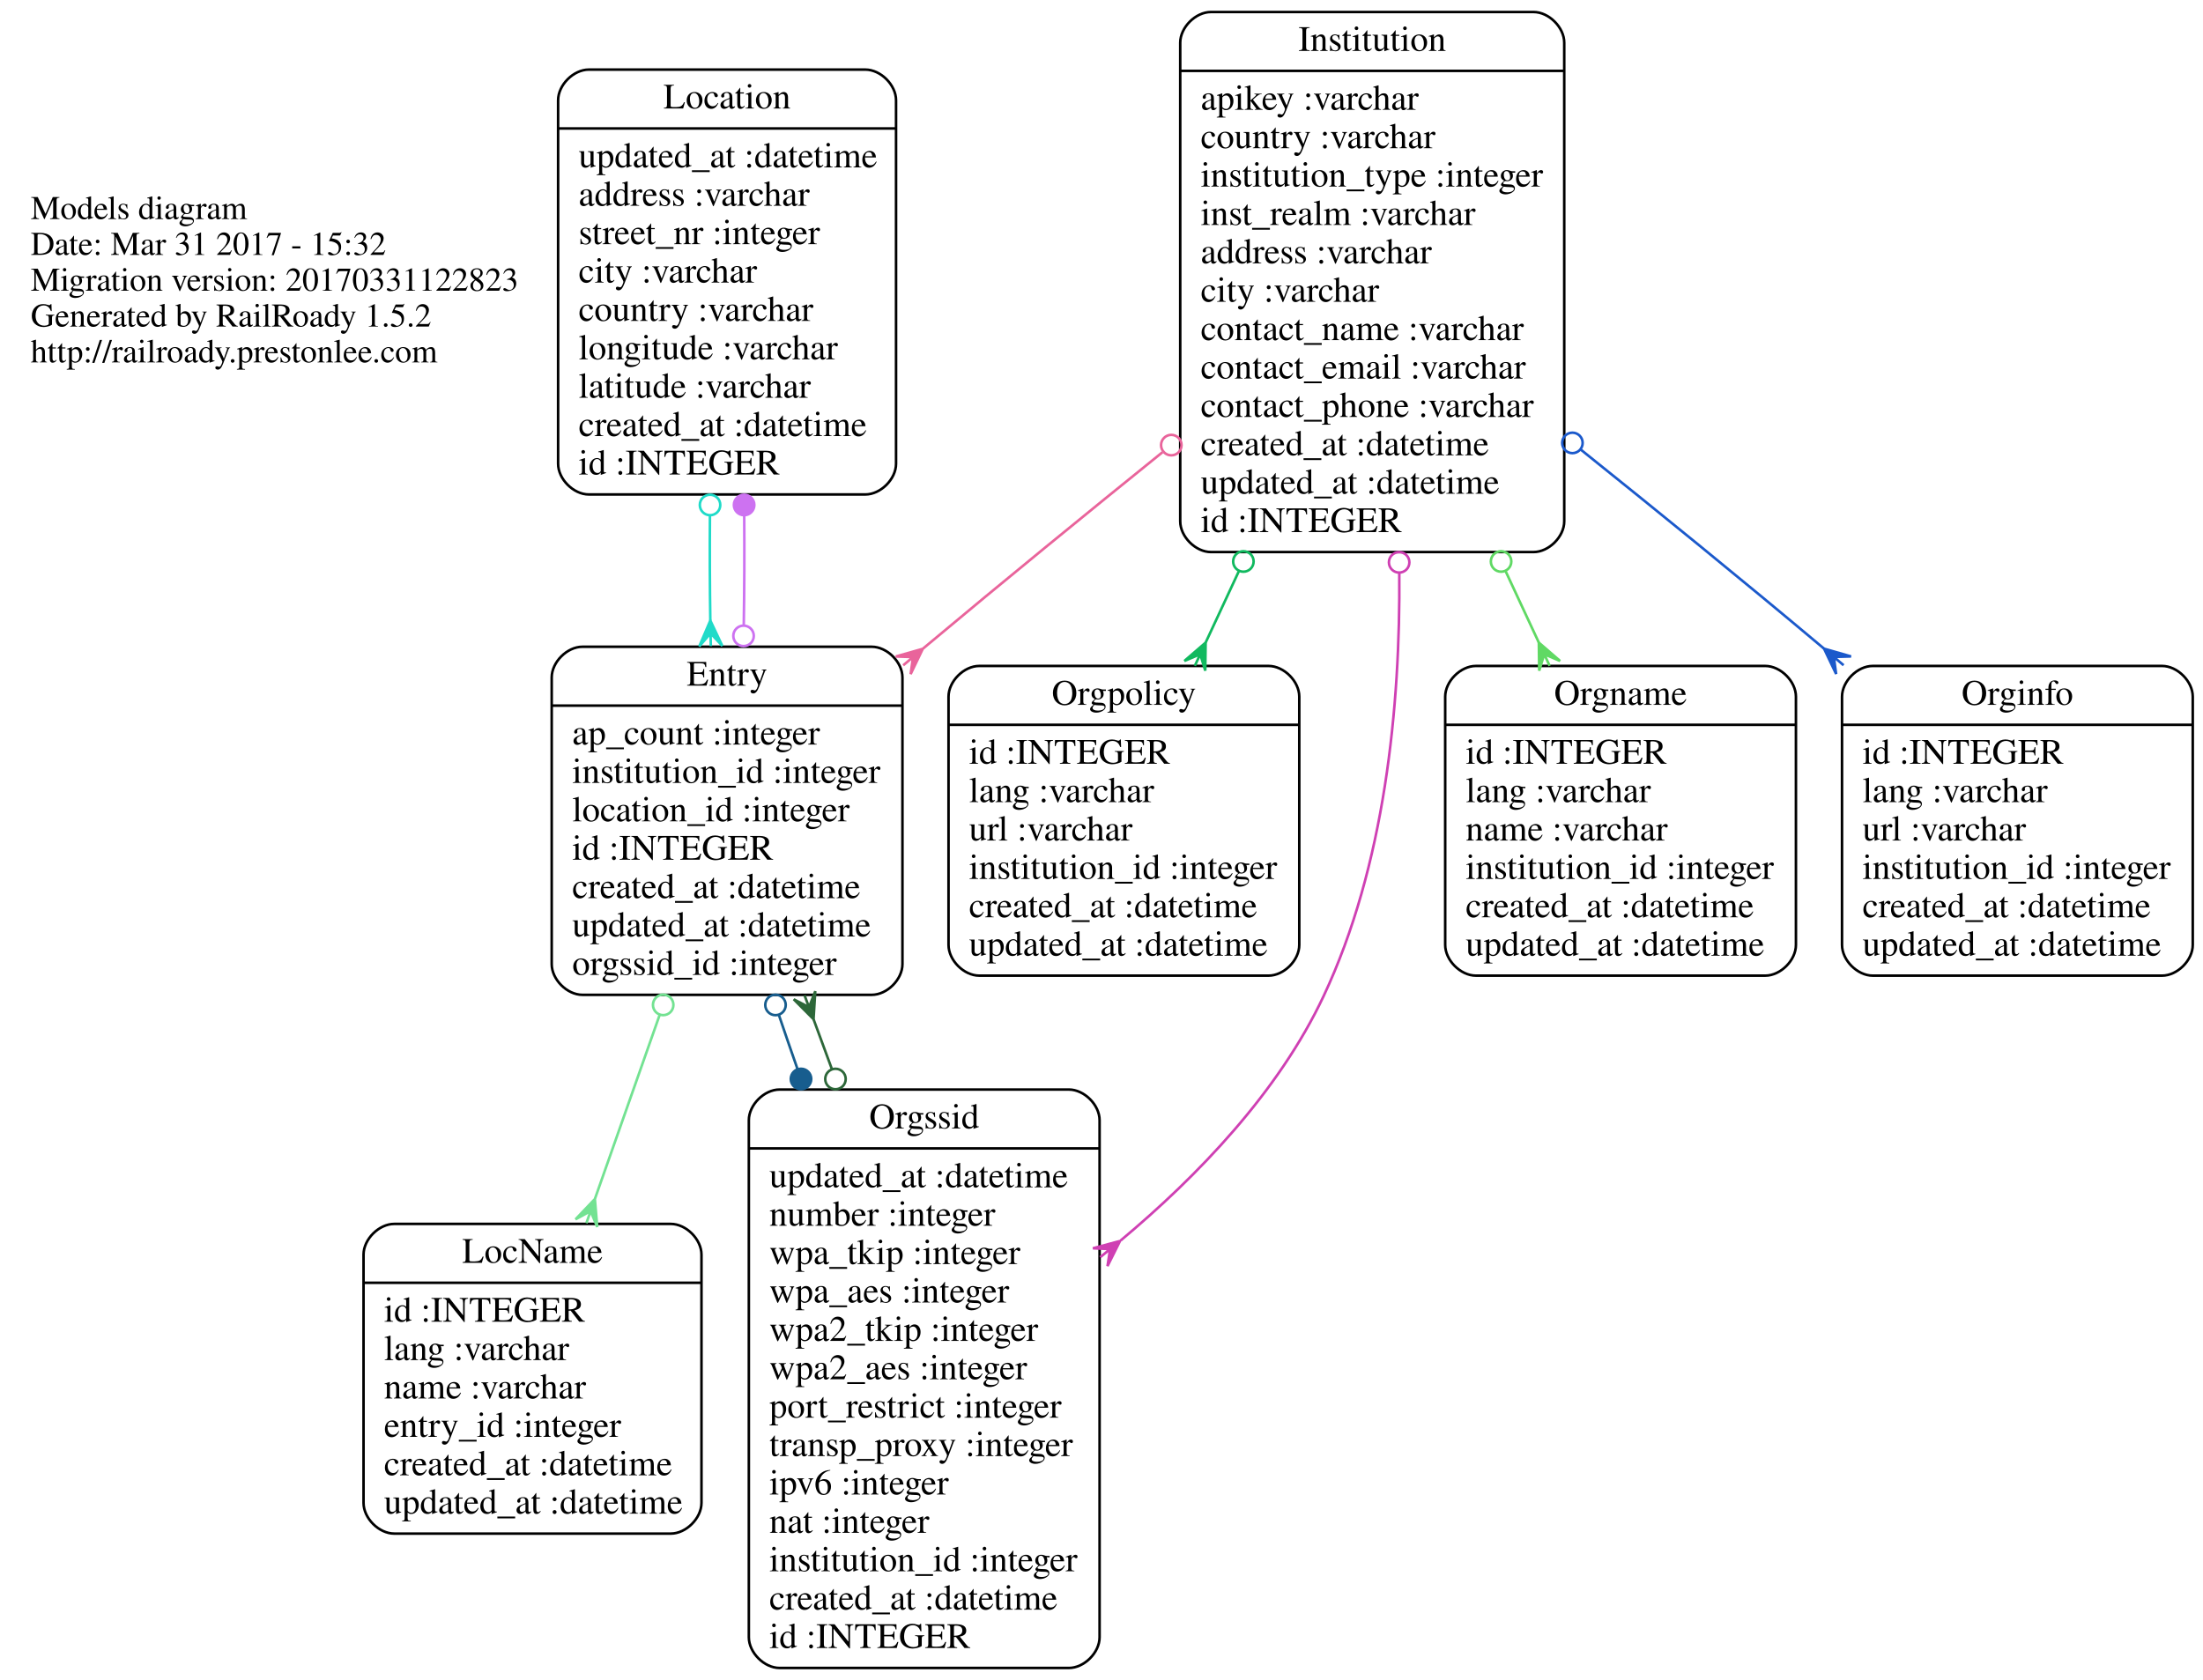
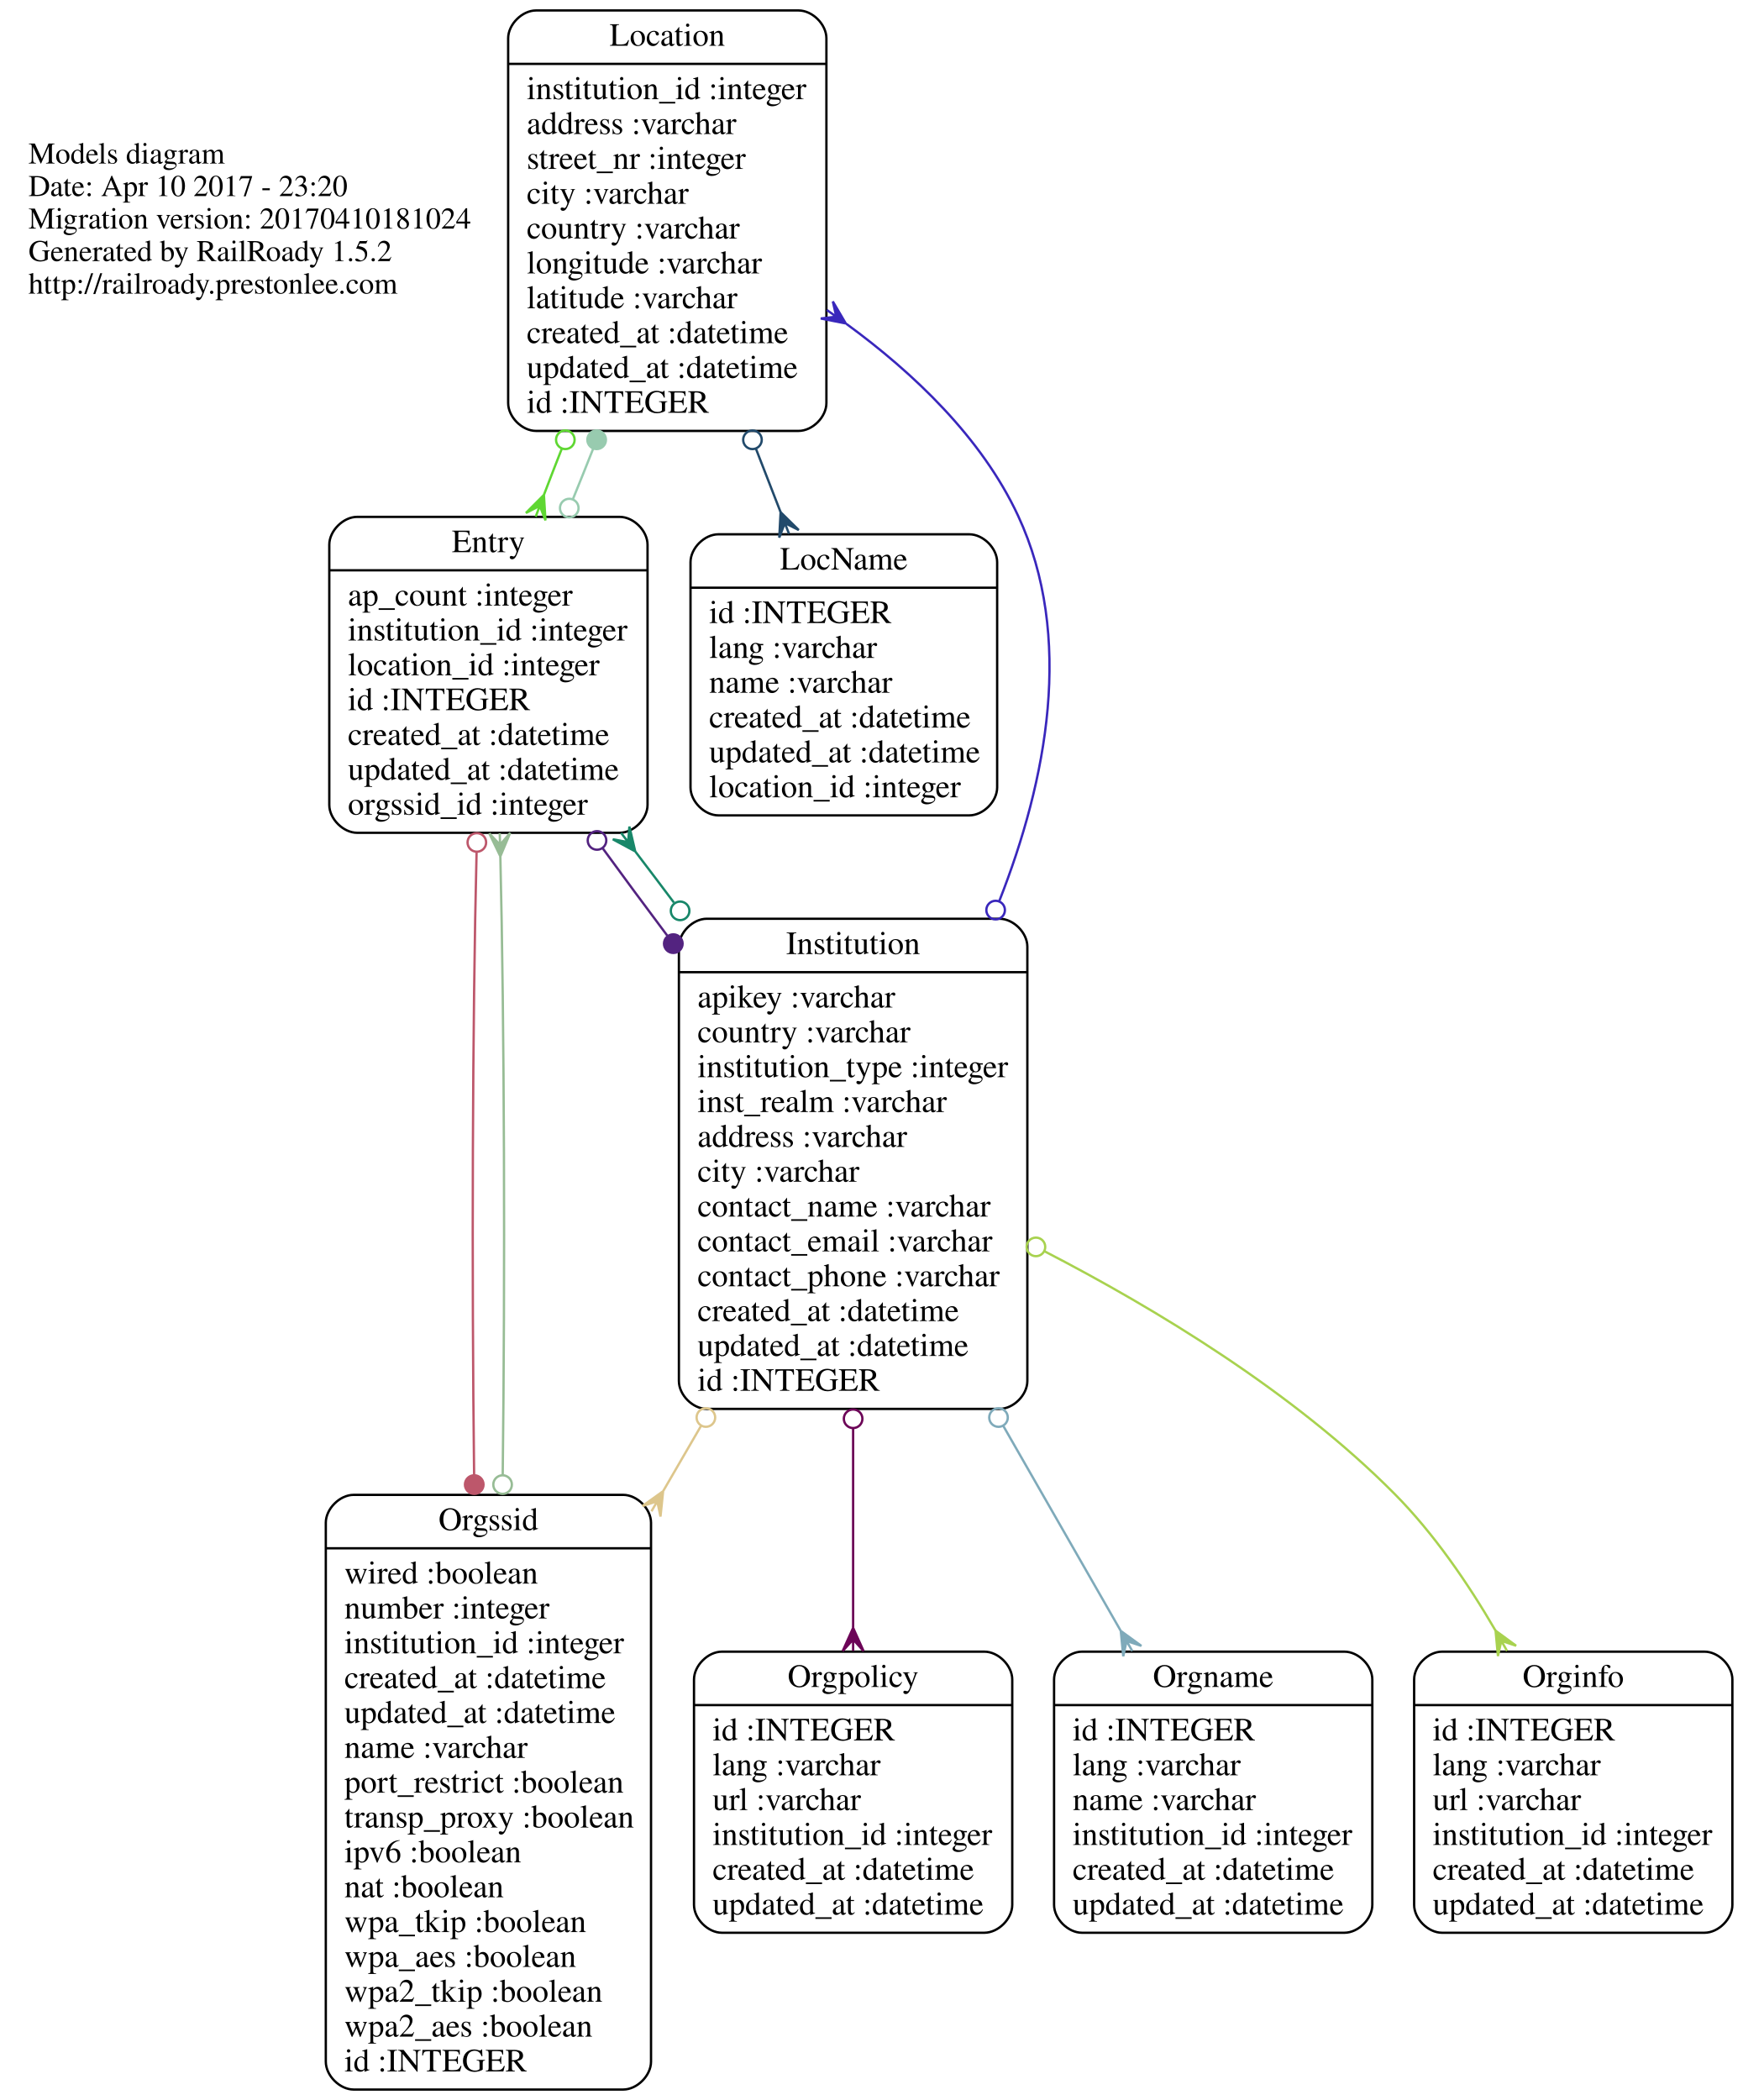
- <svg xmlns="http://www.w3.org/2000/svg" width="860pt" height="656pt" viewBox="0.00 0.00 860.50 656.00">
-   <g id="graph0" class="graph" transform="scale(1 1) rotate(0) translate(4 652)">
-     <polygon fill="none" stroke="none" points="-4,4 -4,-652 856.5,-652 856.5,4 -4,4" />
+ <svg xmlns="http://www.w3.org/2000/svg" width="750pt" height="904pt" viewBox="0.00 0.00 749.50 904.00">
+   <g id="graph0" class="graph" transform="scale(1 1) rotate(0) translate(4 900)">
+     <polygon fill="transparent" stroke="transparent" points="-4,4 -4,-900 745.5,-900 745.5,4 -4,4" />
    <g id="node1" class="node">
-       <text text-anchor="start" x="8" y="-566.6" font-family="Times,serif" font-size="13.00">Models diagram</text>
-       <text text-anchor="start" x="8" y="-552.6" font-family="Times,serif" font-size="13.00">Date: Mar 31 2017 - 15:32</text>
-       <text text-anchor="start" x="8" y="-538.6" font-family="Times,serif" font-size="13.00">Migration version: 20170331122823</text>
-       <text text-anchor="start" x="8" y="-524.6" font-family="Times,serif" font-size="13.00">Generated by RailRoady 1.5.2</text>
-       <text text-anchor="start" x="8" y="-510.6" font-family="Times,serif" font-size="13.00">http://railroady.prestonlee.com</text>
+       <text text-anchor="start" x="8" y="-829.6" font-family="Times,serif" font-size="13.00" fill="#000000">Models diagram</text>
+       <text text-anchor="start" x="8" y="-815.6" font-family="Times,serif" font-size="13.00" fill="#000000">Date: Apr 10 2017 - 23:20</text>
+       <text text-anchor="start" x="8" y="-801.6" font-family="Times,serif" font-size="13.00" fill="#000000">Migration version: 20170410181024</text>
+       <text text-anchor="start" x="8" y="-787.6" font-family="Times,serif" font-size="13.00" fill="#000000">Generated by RailRoady 1.5.2</text>
+       <text text-anchor="start" x="8" y="-773.6" font-family="Times,serif" font-size="13.00" fill="#000000">http://railroady.prestonlee.com</text>
    </g>
    <g id="node2" class="node">
-       <path fill="none" stroke="black" d="M226,-459C226,-459 334,-459 334,-459 340,-459 346,-465 346,-471 346,-471 346,-613 346,-613 346,-619 340,-625 334,-625 334,-625 226,-625 226,-625 220,-625 214,-619 214,-613 214,-613 214,-471 214,-471 214,-465 220,-459 226,-459" />
-       <text text-anchor="middle" x="280" y="-609.8" font-family="Times,serif" font-size="14.00">Location</text>
-       <polyline fill="none" stroke="black" points="214,-602 346,-602 " />
-       <text text-anchor="start" x="222" y="-586.8" font-family="Times,serif" font-size="14.00">updated_at :datetime</text>
-       <text text-anchor="start" x="222" y="-571.8" font-family="Times,serif" font-size="14.00">address :varchar</text>
-       <text text-anchor="start" x="222" y="-556.8" font-family="Times,serif" font-size="14.00">street_nr :integer</text>
-       <text text-anchor="start" x="222" y="-541.8" font-family="Times,serif" font-size="14.00">city :varchar</text>
-       <text text-anchor="start" x="222" y="-526.8" font-family="Times,serif" font-size="14.00">country :varchar</text>
-       <text text-anchor="start" x="222" y="-511.8" font-family="Times,serif" font-size="14.00">longitude :varchar</text>
-       <text text-anchor="start" x="222" y="-496.8" font-family="Times,serif" font-size="14.00">latitude :varchar</text>
-       <text text-anchor="start" x="222" y="-481.8" font-family="Times,serif" font-size="14.00">created_at :datetime</text>
-       <text text-anchor="start" x="222" y="-466.8" font-family="Times,serif" font-size="14.00">id :INTEGER</text>
+       <path fill="none" stroke="#000000" d="M226.5,-714.5C226.5,-714.5 339.5,-714.5 339.5,-714.5 345.5,-714.5 351.5,-720.5 351.5,-726.5 351.5,-726.5 351.5,-883.5 351.5,-883.5 351.5,-889.5 345.5,-895.5 339.5,-895.5 339.5,-895.5 226.5,-895.5 226.5,-895.5 220.5,-895.5 214.5,-889.5 214.5,-883.5 214.5,-883.5 214.5,-726.5 214.5,-726.5 214.5,-720.5 220.5,-714.5 226.5,-714.5" />
+       <text text-anchor="middle" x="283" y="-880.3" font-family="Times,serif" font-size="14.00" fill="#000000">Location</text>
+       <polyline fill="none" stroke="#000000" points="214.5,-872.5 351.5,-872.5 " />
+       <text text-anchor="start" x="222.5" y="-857.3" font-family="Times,serif" font-size="14.00" fill="#000000">institution_id :integer</text>
+       <text text-anchor="start" x="222.5" y="-842.3" font-family="Times,serif" font-size="14.00" fill="#000000">address :varchar</text>
+       <text text-anchor="start" x="222.5" y="-827.3" font-family="Times,serif" font-size="14.00" fill="#000000">street_nr :integer</text>
+       <text text-anchor="start" x="222.5" y="-812.3" font-family="Times,serif" font-size="14.00" fill="#000000">city :varchar</text>
+       <text text-anchor="start" x="222.5" y="-797.3" font-family="Times,serif" font-size="14.00" fill="#000000">country :varchar</text>
+       <text text-anchor="start" x="222.5" y="-782.3" font-family="Times,serif" font-size="14.00" fill="#000000">longitude :varchar</text>
+       <text text-anchor="start" x="222.5" y="-767.3" font-family="Times,serif" font-size="14.00" fill="#000000">latitude :varchar</text>
+       <text text-anchor="start" x="222.5" y="-752.3" font-family="Times,serif" font-size="14.00" fill="#000000">created_at :datetime</text>
+       <text text-anchor="start" x="222.5" y="-737.3" font-family="Times,serif" font-size="14.00" fill="#000000">updated_at :datetime</text>
+       <text text-anchor="start" x="222.5" y="-722.3" font-family="Times,serif" font-size="14.00" fill="#000000">id :INTEGER</text>
    </g>
    <g id="node3" class="node">
-       <path fill="none" stroke="black" d="M223.5,-263.5C223.5,-263.5 336.5,-263.5 336.5,-263.5 342.5,-263.5 348.5,-269.5 348.5,-275.5 348.5,-275.5 348.5,-387.5 348.5,-387.5 348.5,-393.5 342.5,-399.5 336.5,-399.5 336.5,-399.5 223.5,-399.5 223.5,-399.5 217.5,-399.5 211.5,-393.5 211.5,-387.5 211.5,-387.5 211.5,-275.5 211.5,-275.5 211.5,-269.5 217.5,-263.5 223.5,-263.5" />
-       <text text-anchor="middle" x="280" y="-384.3" font-family="Times,serif" font-size="14.00">Entry</text>
-       <polyline fill="none" stroke="black" points="211.5,-376.5 348.5,-376.5 " />
-       <text text-anchor="start" x="219.5" y="-361.3" font-family="Times,serif" font-size="14.00">ap_count :integer</text>
-       <text text-anchor="start" x="219.5" y="-346.3" font-family="Times,serif" font-size="14.00">institution_id :integer</text>
-       <text text-anchor="start" x="219.5" y="-331.3" font-family="Times,serif" font-size="14.00">location_id :integer</text>
-       <text text-anchor="start" x="219.5" y="-316.3" font-family="Times,serif" font-size="14.00">id :INTEGER</text>
-       <text text-anchor="start" x="219.5" y="-301.3" font-family="Times,serif" font-size="14.00">created_at :datetime</text>
-       <text text-anchor="start" x="219.5" y="-286.3" font-family="Times,serif" font-size="14.00">updated_at :datetime</text>
-       <text text-anchor="start" x="219.5" y="-271.3" font-family="Times,serif" font-size="14.00">orgssid_id :integer</text>
+       <path fill="none" stroke="#000000" d="M149.5,-541.5C149.5,-541.5 262.5,-541.5 262.5,-541.5 268.5,-541.5 274.5,-547.5 274.5,-553.5 274.5,-553.5 274.5,-665.5 274.5,-665.5 274.5,-671.5 268.5,-677.5 262.5,-677.5 262.5,-677.5 149.5,-677.5 149.5,-677.5 143.5,-677.5 137.5,-671.5 137.5,-665.5 137.5,-665.5 137.5,-553.5 137.5,-553.5 137.5,-547.5 143.5,-541.5 149.5,-541.5" />
+       <text text-anchor="middle" x="206" y="-662.3" font-family="Times,serif" font-size="14.00" fill="#000000">Entry</text>
+       <polyline fill="none" stroke="#000000" points="137.5,-654.5 274.5,-654.5 " />
+       <text text-anchor="start" x="145.5" y="-639.3" font-family="Times,serif" font-size="14.00" fill="#000000">ap_count :integer</text>
+       <text text-anchor="start" x="145.5" y="-624.3" font-family="Times,serif" font-size="14.00" fill="#000000">institution_id :integer</text>
+       <text text-anchor="start" x="145.5" y="-609.3" font-family="Times,serif" font-size="14.00" fill="#000000">location_id :integer</text>
+       <text text-anchor="start" x="145.5" y="-594.3" font-family="Times,serif" font-size="14.00" fill="#000000">id :INTEGER</text>
+       <text text-anchor="start" x="145.5" y="-579.3" font-family="Times,serif" font-size="14.00" fill="#000000">created_at :datetime</text>
+       <text text-anchor="start" x="145.5" y="-564.3" font-family="Times,serif" font-size="14.00" fill="#000000">updated_at :datetime</text>
+       <text text-anchor="start" x="145.5" y="-549.3" font-family="Times,serif" font-size="14.00" fill="#000000">orgssid_id :integer</text>
    </g>
    <g id="edge1" class="edge">
-       <path fill="none" stroke="#20dbc9" d="M273.303,-450.569C273.198,-436.975 273.249,-423.062 273.455,-409.777" />
-       <ellipse fill="none" stroke="#20dbc9" cx="273.347" cy="-454.895" rx="4" ry="4" />
-       <polygon fill="#20dbc9" stroke="#20dbc9" points="273.455,-409.754 278.142,-399.84 273.549,-404.755 273.643,-399.755 273.643,-399.755 273.643,-399.755 273.549,-404.755 269.144,-399.671 273.455,-409.754 273.455,-409.754" />
+       <path fill="none" stroke="#5fd732" d="M237.59,-706.844C234.974,-700.197 232.4,-693.553 229.918,-687.034" />
+       <ellipse fill="none" stroke="#5fd732" cx="239.111" cy="-710.685" rx="4" ry="4" />
+       <polygon fill="#5fd732" stroke="#5fd732" points="229.883,-686.942 230.561,-675.997 228.117,-682.265 226.351,-677.587 226.351,-677.587 226.351,-677.587 228.117,-682.265 222.141,-679.176 229.883,-686.942 229.883,-686.942" />
+     </g>
+     <g id="node7" class="node">
+       <path fill="none" stroke="#000000" d="M305,-549C305,-549 413,-549 413,-549 419,-549 425,-555 425,-561 425,-561 425,-658 425,-658 425,-664 419,-670 413,-670 413,-670 305,-670 305,-670 299,-670 293,-664 293,-658 293,-658 293,-561 293,-561 293,-555 299,-549 305,-549" />
+       <text text-anchor="middle" x="359" y="-654.8" font-family="Times,serif" font-size="14.00" fill="#000000">LocName</text>
+       <polyline fill="none" stroke="#000000" points="293,-647 425,-647 " />
+       <text text-anchor="start" x="301" y="-631.8" font-family="Times,serif" font-size="14.00" fill="#000000">id :INTEGER</text>
+       <text text-anchor="start" x="301" y="-616.8" font-family="Times,serif" font-size="14.00" fill="#000000">lang :varchar</text>
+       <text text-anchor="start" x="301" y="-601.8" font-family="Times,serif" font-size="14.00" fill="#000000">name :varchar</text>
+       <text text-anchor="start" x="301" y="-586.8" font-family="Times,serif" font-size="14.00" fill="#000000">created_at :datetime</text>
+       <text text-anchor="start" x="301" y="-571.8" font-family="Times,serif" font-size="14.00" fill="#000000">updated_at :datetime</text>
+       <text text-anchor="start" x="301" y="-556.8" font-family="Times,serif" font-size="14.00" fill="#000000">location_id :integer</text>
    </g>
    <g id="edge2" class="edge">
-       <path fill="none" stroke="#cd72f1" d="M286.514,-407.828C286.746,-421.697 286.807,-436.309 286.697,-450.569" />
-       <ellipse fill="none" stroke="#cd72f1" cx="286.435" cy="-403.755" rx="4" ry="4" />
-       <ellipse fill="#cd72f1" stroke="#cd72f1" cx="286.653" cy="-454.895" rx="4" ry="4" />
+       <path fill="none" stroke="#224a6b" d="M321.227,-706.666C324.778,-697.533 328.325,-688.406 331.747,-679.606" />
+       <ellipse fill="none" stroke="#224a6b" cx="319.668" cy="-710.676" rx="4" ry="4" />
+       <polygon fill="#224a6b" stroke="#224a6b" points="331.78,-679.52 339.598,-671.83 333.592,-674.859 335.403,-670.199 335.403,-670.199 335.403,-670.199 333.592,-674.859 331.209,-668.569 331.78,-679.52 331.78,-679.52" />
+     </g>
+     <g id="edge4" class="edge">
+       <path fill="none" stroke="#98cbaf" d="M242.418,-685.218C245.315,-692.317 248.227,-699.579 251.09,-706.844" />
+       <ellipse fill="none" stroke="#98cbaf" cx="240.803" cy="-681.287" rx="4" ry="4" />
+       <ellipse fill="#98cbaf" stroke="#98cbaf" cx="252.593" cy="-710.679" rx="4" ry="4" />
+     </g>
+     <g id="node4" class="node">
+       <path fill="none" stroke="#000000" d="M300,-293.5C300,-293.5 426,-293.5 426,-293.5 432,-293.5 438,-299.5 438,-305.5 438,-305.5 438,-492.5 438,-492.5 438,-498.5 432,-504.5 426,-504.5 426,-504.5 300,-504.5 300,-504.5 294,-504.5 288,-498.5 288,-492.5 288,-492.5 288,-305.5 288,-305.5 288,-299.5 294,-293.5 300,-293.5" />
+       <text text-anchor="middle" x="363" y="-489.3" font-family="Times,serif" font-size="14.00" fill="#000000">Institution</text>
+       <polyline fill="none" stroke="#000000" points="288,-481.5 438,-481.5 " />
+       <text text-anchor="start" x="296" y="-466.3" font-family="Times,serif" font-size="14.00" fill="#000000">apikey :varchar</text>
+       <text text-anchor="start" x="296" y="-451.3" font-family="Times,serif" font-size="14.00" fill="#000000">country :varchar</text>
+       <text text-anchor="start" x="296" y="-436.3" font-family="Times,serif" font-size="14.00" fill="#000000">institution_type :integer</text>
+       <text text-anchor="start" x="296" y="-421.3" font-family="Times,serif" font-size="14.00" fill="#000000">inst_realm :varchar</text>
+       <text text-anchor="start" x="296" y="-406.3" font-family="Times,serif" font-size="14.00" fill="#000000">address :varchar</text>
+       <text text-anchor="start" x="296" y="-391.3" font-family="Times,serif" font-size="14.00" fill="#000000">city :varchar</text>
+       <text text-anchor="start" x="296" y="-376.3" font-family="Times,serif" font-size="14.00" fill="#000000">contact_name :varchar</text>
+       <text text-anchor="start" x="296" y="-361.3" font-family="Times,serif" font-size="14.00" fill="#000000">contact_email :varchar</text>
+       <text text-anchor="start" x="296" y="-346.3" font-family="Times,serif" font-size="14.00" fill="#000000">contact_phone :varchar</text>
+       <text text-anchor="start" x="296" y="-331.3" font-family="Times,serif" font-size="14.00" fill="#000000">created_at :datetime</text>
+       <text text-anchor="start" x="296" y="-316.3" font-family="Times,serif" font-size="14.00" fill="#000000">updated_at :datetime</text>
+       <text text-anchor="start" x="296" y="-301.3" font-family="Times,serif" font-size="14.00" fill="#000000">id :INTEGER</text>
+     </g>
+     <g id="edge3" class="edge">
+       <path fill="none" stroke="#532380" d="M255.137,-534.919C264.035,-522.703 273.514,-509.883 283.022,-497.2" />
+       <ellipse fill="none" stroke="#532380" cx="252.747" cy="-538.211" rx="4" ry="4" />
+       <ellipse fill="#532380" stroke="#532380" cx="285.591" cy="-493.782" rx="4" ry="4" />
    </g>
    <g id="node6" class="node">
-       <path fill="none" stroke="black" d="M300.5,-0.5C300.5,-0.5 413.5,-0.5 413.5,-0.5 419.5,-0.5 425.5,-6.5 425.5,-12.5 425.5,-12.5 425.5,-214.5 425.5,-214.5 425.5,-220.5 419.5,-226.5 413.5,-226.5 413.5,-226.5 300.5,-226.5 300.5,-226.5 294.5,-226.5 288.5,-220.5 288.5,-214.5 288.5,-214.5 288.5,-12.5 288.5,-12.5 288.5,-6.5 294.5,-0.5 300.5,-0.5" />
-       <text text-anchor="middle" x="357" y="-211.3" font-family="Times,serif" font-size="14.00">Orgssid</text>
-       <polyline fill="none" stroke="black" points="288.5,-203.5 425.5,-203.5 " />
-       <text text-anchor="start" x="296.5" y="-188.3" font-family="Times,serif" font-size="14.00">updated_at :datetime</text>
-       <text text-anchor="start" x="296.5" y="-173.3" font-family="Times,serif" font-size="14.00">number :integer</text>
-       <text text-anchor="start" x="296.5" y="-158.3" font-family="Times,serif" font-size="14.00">wpa_tkip :integer</text>
-       <text text-anchor="start" x="296.5" y="-143.3" font-family="Times,serif" font-size="14.00">wpa_aes :integer</text>
-       <text text-anchor="start" x="296.5" y="-128.3" font-family="Times,serif" font-size="14.00">wpa2_tkip :integer</text>
-       <text text-anchor="start" x="296.5" y="-113.3" font-family="Times,serif" font-size="14.00">wpa2_aes :integer</text>
-       <text text-anchor="start" x="296.5" y="-98.3" font-family="Times,serif" font-size="14.00">port_restrict :integer</text>
-       <text text-anchor="start" x="296.5" y="-83.3" font-family="Times,serif" font-size="14.00">transp_proxy :integer</text>
-       <text text-anchor="start" x="296.5" y="-68.3" font-family="Times,serif" font-size="14.00">ipv6 :integer</text>
-       <text text-anchor="start" x="296.5" y="-53.3" font-family="Times,serif" font-size="14.00">nat :integer</text>
-       <text text-anchor="start" x="296.5" y="-38.3" font-family="Times,serif" font-size="14.00">institution_id :integer</text>
-       <text text-anchor="start" x="296.5" y="-23.3" font-family="Times,serif" font-size="14.00">created_at :datetime</text>
-       <text text-anchor="start" x="296.5" y="-8.3" font-family="Times,serif" font-size="14.00">id :INTEGER</text>
+       <path fill="none" stroke="#000000" d="M148,-.5C148,-.5 264,-.5 264,-.5 270,-.5 276,-6.5 276,-12.5 276,-12.5 276,-244.5 276,-244.5 276,-250.5 270,-256.5 264,-256.5 264,-256.5 148,-256.5 148,-256.5 142,-256.5 136,-250.5 136,-244.5 136,-244.5 136,-12.5 136,-12.5 136,-6.5 142,-.5 148,-.5" />
+       <text text-anchor="middle" x="206" y="-241.3" font-family="Times,serif" font-size="14.00" fill="#000000">Orgssid</text>
+       <polyline fill="none" stroke="#000000" points="136,-233.5 276,-233.5 " />
+       <text text-anchor="start" x="144" y="-218.3" font-family="Times,serif" font-size="14.00" fill="#000000">wired :boolean</text>
+       <text text-anchor="start" x="144" y="-203.3" font-family="Times,serif" font-size="14.00" fill="#000000">number :integer</text>
+       <text text-anchor="start" x="144" y="-188.3" font-family="Times,serif" font-size="14.00" fill="#000000">institution_id :integer</text>
+       <text text-anchor="start" x="144" y="-173.3" font-family="Times,serif" font-size="14.00" fill="#000000">created_at :datetime</text>
+       <text text-anchor="start" x="144" y="-158.3" font-family="Times,serif" font-size="14.00" fill="#000000">updated_at :datetime</text>
+       <text text-anchor="start" x="144" y="-143.3" font-family="Times,serif" font-size="14.00" fill="#000000">name :varchar</text>
+       <text text-anchor="start" x="144" y="-128.3" font-family="Times,serif" font-size="14.00" fill="#000000">port_restrict :boolean</text>
+       <text text-anchor="start" x="144" y="-113.3" font-family="Times,serif" font-size="14.00" fill="#000000">transp_proxy :boolean</text>
+       <text text-anchor="start" x="144" y="-98.3" font-family="Times,serif" font-size="14.00" fill="#000000">ipv6 :boolean</text>
+       <text text-anchor="start" x="144" y="-83.3" font-family="Times,serif" font-size="14.00" fill="#000000">nat :boolean</text>
+       <text text-anchor="start" x="144" y="-68.3" font-family="Times,serif" font-size="14.00" fill="#000000">wpa_tkip :boolean</text>
+       <text text-anchor="start" x="144" y="-53.3" font-family="Times,serif" font-size="14.00" fill="#000000">wpa_aes :boolean</text>
+       <text text-anchor="start" x="144" y="-38.3" font-family="Times,serif" font-size="14.00" fill="#000000">wpa2_tkip :boolean</text>
+       <text text-anchor="start" x="144" y="-23.3" font-family="Times,serif" font-size="14.00" fill="#000000">wpa2_aes :boolean</text>
+       <text text-anchor="start" x="144" y="-8.3" font-family="Times,serif" font-size="14.00" fill="#000000">id :INTEGER</text>
    </g>
-     <g id="edge4" class="edge">
-       <path fill="none" stroke="#175d8e" d="M300.24,-255.601C302.557,-248.754 304.984,-241.711 307.476,-234.596" />
-       <ellipse fill="none" stroke="#175d8e" cx="298.914" cy="-259.549" rx="4" ry="4" />
-       <ellipse fill="#175d8e" stroke="#175d8e" cx="308.874" cy="-230.627" rx="4" ry="4" />
+     <g id="edge5" class="edge">
+       <path fill="none" stroke="#bd576b" d="M200.903,-532.957C199.139,-461.05 198.787,-351.817 199.846,-264.989" />
+       <ellipse fill="none" stroke="#bd576b" cx="201.017" cy="-537.351" rx="4" ry="4" />
+       <ellipse fill="#bd576b" stroke="#bd576b" cx="199.898" cy="-260.924" rx="4" ry="4" />
    </g>
-     <g id="node7" class="node">
-       <path fill="none" stroke="black" d="M150,-53C150,-53 258,-53 258,-53 264,-53 270,-59 270,-65 270,-65 270,-162 270,-162 270,-168 264,-174 258,-174 258,-174 150,-174 150,-174 144,-174 138,-168 138,-162 138,-162 138,-65 138,-65 138,-59 144,-53 150,-53" />
-       <text text-anchor="middle" x="204" y="-158.8" font-family="Times,serif" font-size="14.00">LocName</text>
-       <polyline fill="none" stroke="black" points="138,-151 270,-151 " />
-       <text text-anchor="start" x="146" y="-135.8" font-family="Times,serif" font-size="14.00">id :INTEGER</text>
-       <text text-anchor="start" x="146" y="-120.8" font-family="Times,serif" font-size="14.00">lang :varchar</text>
-       <text text-anchor="start" x="146" y="-105.8" font-family="Times,serif" font-size="14.00">name :varchar</text>
-       <text text-anchor="start" x="146" y="-90.8" font-family="Times,serif" font-size="14.00">entry_id :integer</text>
-       <text text-anchor="start" x="146" y="-75.8" font-family="Times,serif" font-size="14.00">created_at :datetime</text>
-       <text text-anchor="start" x="146" y="-60.8" font-family="Times,serif" font-size="14.00">updated_at :datetime</text>
+     <g id="edge11" class="edge">
+       <path fill="none" stroke="#3927bc" d="M425.922,-512.135C446.379,-564.203 458.281,-625.852 434,-678 418.34,-711.634 388.902,-739.54 360.148,-760.546" />
+       <ellipse fill="none" stroke="#3927bc" cx="424.344" cy="-508.233" rx="4" ry="4" />
+       <polygon fill="#3927bc" stroke="#3927bc" points="359.822,-760.777 349.063,-762.894 355.745,-763.67 351.667,-766.564 351.667,-766.564 351.667,-766.564 355.745,-763.67 354.271,-770.234 359.822,-760.777 359.822,-760.777" />
    </g>
-     <g id="edge3" class="edge">
-       <path fill="none" stroke="#73e292" d="M253.633,-255.562C245.45,-232.305 236.47,-206.784 228.425,-183.918" />
-       <ellipse fill="none" stroke="#73e292" cx="255.042" cy="-259.567" rx="4" ry="4" />
-       <polygon fill="#73e292" stroke="#73e292" points="228.359,-183.729 229.284,-172.803 226.699,-179.013 225.039,-174.296 225.039,-174.296 225.039,-174.296 226.699,-179.013 220.794,-175.79 228.359,-183.729 228.359,-183.729" />
+     <g id="edge10" class="edge">
+       <path fill="none" stroke="#188769" d="M285.837,-511.488C280.303,-518.87 274.759,-526.204 269.315,-533.345" />
+       <ellipse fill="none" stroke="#188769" cx="288.519" cy="-507.902" rx="4" ry="4" />
+       <polygon fill="#188769" stroke="#188769" points="269.193,-533.505 259.543,-538.713 266.155,-537.476 263.117,-541.447 263.117,-541.447 263.117,-541.447 266.155,-537.476 266.691,-544.182 269.193,-533.505 269.193,-533.505" />
    </g>
-     <g id="node4" class="node">
-       <path fill="none" stroke="black" d="M469,-436.5C469,-436.5 595,-436.5 595,-436.5 601,-436.5 607,-442.5 607,-448.5 607,-448.5 607,-635.5 607,-635.5 607,-641.5 601,-647.5 595,-647.5 595,-647.5 469,-647.5 469,-647.5 463,-647.5 457,-641.5 457,-635.5 457,-635.5 457,-448.5 457,-448.5 457,-442.5 463,-436.5 469,-436.5" />
-       <text text-anchor="middle" x="532" y="-632.3" font-family="Times,serif" font-size="14.00">Institution</text>
-       <polyline fill="none" stroke="black" points="457,-624.5 607,-624.5 " />
-       <text text-anchor="start" x="465" y="-609.3" font-family="Times,serif" font-size="14.00">apikey :varchar</text>
-       <text text-anchor="start" x="465" y="-594.3" font-family="Times,serif" font-size="14.00">country :varchar</text>
-       <text text-anchor="start" x="465" y="-579.3" font-family="Times,serif" font-size="14.00">institution_type :integer</text>
-       <text text-anchor="start" x="465" y="-564.3" font-family="Times,serif" font-size="14.00">inst_realm :varchar</text>
-       <text text-anchor="start" x="465" y="-549.3" font-family="Times,serif" font-size="14.00">address :varchar</text>
-       <text text-anchor="start" x="465" y="-534.3" font-family="Times,serif" font-size="14.00">city :varchar</text>
-       <text text-anchor="start" x="465" y="-519.3" font-family="Times,serif" font-size="14.00">contact_name :varchar</text>
-       <text text-anchor="start" x="465" y="-504.3" font-family="Times,serif" font-size="14.00">contact_email :varchar</text>
-       <text text-anchor="start" x="465" y="-489.3" font-family="Times,serif" font-size="14.00">contact_phone :varchar</text>
-       <text text-anchor="start" x="465" y="-474.3" font-family="Times,serif" font-size="14.00">created_at :datetime</text>
-       <text text-anchor="start" x="465" y="-459.3" font-family="Times,serif" font-size="14.00">updated_at :datetime</text>
-       <text text-anchor="start" x="465" y="-444.3" font-family="Times,serif" font-size="14.00">id :INTEGER</text>
+     <g id="node5" class="node">
+       <path fill="none" stroke="#000000" d="M306.5,-68C306.5,-68 419.5,-68 419.5,-68 425.5,-68 431.5,-74 431.5,-80 431.5,-80 431.5,-177 431.5,-177 431.5,-183 425.5,-189 419.5,-189 419.5,-189 306.5,-189 306.5,-189 300.5,-189 294.5,-183 294.5,-177 294.5,-177 294.5,-80 294.5,-80 294.5,-74 300.5,-68 306.5,-68" />
+       <text text-anchor="middle" x="363" y="-173.8" font-family="Times,serif" font-size="14.00" fill="#000000">Orgpolicy</text>
+       <polyline fill="none" stroke="#000000" points="294.5,-166 431.5,-166 " />
+       <text text-anchor="start" x="302.5" y="-150.8" font-family="Times,serif" font-size="14.00" fill="#000000">id :INTEGER</text>
+       <text text-anchor="start" x="302.5" y="-135.8" font-family="Times,serif" font-size="14.00" fill="#000000">lang :varchar</text>
+       <text text-anchor="start" x="302.5" y="-120.8" font-family="Times,serif" font-size="14.00" fill="#000000">url :varchar</text>
+       <text text-anchor="start" x="302.5" y="-105.8" font-family="Times,serif" font-size="14.00" fill="#000000">institution_id :integer</text>
+       <text text-anchor="start" x="302.5" y="-90.8" font-family="Times,serif" font-size="14.00" fill="#000000">created_at :datetime</text>
+       <text text-anchor="start" x="302.5" y="-75.8" font-family="Times,serif" font-size="14.00" fill="#000000">updated_at :datetime</text>
+     </g>
+     <g id="edge8" class="edge">
+       <path fill="none" stroke="#6c0457" d="M363,-284.943C363,-255.935 363,-225.593 363,-199.435" />
+       <ellipse fill="none" stroke="#6c0457" cx="363" cy="-289.255" rx="4" ry="4" />
+       <polygon fill="#6c0457" stroke="#6c0457" points="363,-199.252 367.5,-189.251 363,-194.252 363,-189.252 363,-189.252 363,-189.252 363,-194.252 358.5,-189.252 363,-199.252 363,-199.252" />
    </g>
    <g id="edge9" class="edge">
-       <path fill="none" stroke="#e9649b" d="M450.064,-475.505C420.841,-451.909 387.791,-424.95 358,-400 357.528,-399.605 357.055,-399.208 356.58,-398.81" />
-       <ellipse fill="none" stroke="#e9649b" cx="453.513" cy="-478.288" rx="4" ry="4" />
-       <polygon fill="#e9649b" stroke="#e9649b" points="356.445,-398.696 351.701,-388.809 352.623,-395.473 348.8,-392.25 348.8,-392.25 348.8,-392.25 352.623,-395.473 345.899,-395.69 356.445,-398.696 356.445,-398.696" />
+       <path fill="none" stroke="#ddc68c" d="M297.499,-286.146C292.165,-276.956 286.748,-267.623 281.351,-258.325" />
+       <ellipse fill="none" stroke="#ddc68c" cx="299.617" cy="-289.796" rx="4" ry="4" />
+       <polygon fill="#ddc68c" stroke="#ddc68c" points="281.206,-258.075 280.079,-247.167 278.697,-253.751 276.187,-249.427 276.187,-249.427 276.187,-249.427 278.697,-253.751 272.295,-251.685 281.206,-258.075 281.206,-258.075" />
    </g>
-     <g id="node5" class="node">
-       <path fill="none" stroke="black" d="M378.5,-271C378.5,-271 491.5,-271 491.5,-271 497.5,-271 503.5,-277 503.5,-283 503.5,-283 503.5,-380 503.5,-380 503.5,-386 497.5,-392 491.5,-392 491.5,-392 378.5,-392 378.5,-392 372.5,-392 366.5,-386 366.5,-380 366.5,-380 366.5,-283 366.5,-283 366.5,-277 372.5,-271 378.5,-271" />
-       <text text-anchor="middle" x="435" y="-376.8" font-family="Times,serif" font-size="14.00">Orgpolicy</text>
-       <polyline fill="none" stroke="black" points="366.5,-369 503.5,-369 " />
-       <text text-anchor="start" x="374.5" y="-353.8" font-family="Times,serif" font-size="14.00">id :INTEGER</text>
-       <text text-anchor="start" x="374.5" y="-338.8" font-family="Times,serif" font-size="14.00">lang :varchar</text>
-       <text text-anchor="start" x="374.5" y="-323.8" font-family="Times,serif" font-size="14.00">url :varchar</text>
-       <text text-anchor="start" x="374.5" y="-308.8" font-family="Times,serif" font-size="14.00">institution_id :integer</text>
-       <text text-anchor="start" x="374.5" y="-293.8" font-family="Times,serif" font-size="14.00">created_at :datetime</text>
-       <text text-anchor="start" x="374.5" y="-278.8" font-family="Times,serif" font-size="14.00">updated_at :datetime</text>
+     <g id="node8" class="node">
+       <path fill="none" stroke="#000000" d="M461.5,-68C461.5,-68 574.5,-68 574.5,-68 580.5,-68 586.5,-74 586.5,-80 586.5,-80 586.5,-177 586.5,-177 586.5,-183 580.5,-189 574.5,-189 574.5,-189 461.5,-189 461.5,-189 455.5,-189 449.5,-183 449.5,-177 449.5,-177 449.5,-80 449.5,-80 449.5,-74 455.5,-68 461.5,-68" />
+       <text text-anchor="middle" x="518" y="-173.8" font-family="Times,serif" font-size="14.00" fill="#000000">Orgname</text>
+       <polyline fill="none" stroke="#000000" points="449.5,-166 586.5,-166 " />
+       <text text-anchor="start" x="457.5" y="-150.8" font-family="Times,serif" font-size="14.00" fill="#000000">id :INTEGER</text>
+       <text text-anchor="start" x="457.5" y="-135.8" font-family="Times,serif" font-size="14.00" fill="#000000">lang :varchar</text>
+       <text text-anchor="start" x="457.5" y="-120.8" font-family="Times,serif" font-size="14.00" fill="#000000">name :varchar</text>
+       <text text-anchor="start" x="457.5" y="-105.8" font-family="Times,serif" font-size="14.00" fill="#000000">institution_id :integer</text>
+       <text text-anchor="start" x="457.5" y="-90.8" font-family="Times,serif" font-size="14.00" fill="#000000">created_at :datetime</text>
+       <text text-anchor="start" x="457.5" y="-75.8" font-family="Times,serif" font-size="14.00" fill="#000000">updated_at :datetime</text>
+     </g>
+     <g id="edge6" class="edge">
+       <path fill="none" stroke="#7faaba" d="M427.638,-286.195C444.746,-256.339 462.715,-224.982 478.082,-198.164" />
+       <ellipse fill="none" stroke="#7faaba" cx="425.582" cy="-289.785" rx="4" ry="4" />
+       <polygon fill="#7faaba" stroke="#7faaba" points="478.217,-197.928 487.093,-191.489 480.703,-193.59 483.189,-189.252 483.189,-189.252 483.189,-189.252 480.703,-193.59 479.284,-187.014 478.217,-197.928 478.217,-197.928" />
+     </g>
+     <g id="node9" class="node">
+       <path fill="none" stroke="#000000" d="M616.5,-68C616.5,-68 729.5,-68 729.5,-68 735.5,-68 741.5,-74 741.5,-80 741.5,-80 741.5,-177 741.5,-177 741.5,-183 735.5,-189 729.5,-189 729.5,-189 616.5,-189 616.5,-189 610.5,-189 604.5,-183 604.5,-177 604.5,-177 604.5,-80 604.5,-80 604.5,-74 610.5,-68 616.5,-68" />
+       <text text-anchor="middle" x="673" y="-173.8" font-family="Times,serif" font-size="14.00" fill="#000000">Orginfo</text>
+       <polyline fill="none" stroke="#000000" points="604.5,-166 741.5,-166 " />
+       <text text-anchor="start" x="612.5" y="-150.8" font-family="Times,serif" font-size="14.00" fill="#000000">id :INTEGER</text>
+       <text text-anchor="start" x="612.5" y="-135.8" font-family="Times,serif" font-size="14.00" fill="#000000">lang :varchar</text>
+       <text text-anchor="start" x="612.5" y="-120.8" font-family="Times,serif" font-size="14.00" fill="#000000">url :varchar</text>
+       <text text-anchor="start" x="612.5" y="-105.8" font-family="Times,serif" font-size="14.00" fill="#000000">institution_id :integer</text>
+       <text text-anchor="start" x="612.5" y="-90.8" font-family="Times,serif" font-size="14.00" fill="#000000">created_at :datetime</text>
+       <text text-anchor="start" x="612.5" y="-75.8" font-family="Times,serif" font-size="14.00" fill="#000000">updated_at :datetime</text>
    </g>
    <g id="edge7" class="edge">
-       <path fill="none" stroke="#11b95f" d="M479.871,-428.95C475.483,-419.517 471.134,-410.17 466.971,-401.22" />
-       <ellipse fill="none" stroke="#11b95f" cx="481.671" cy="-432.818" rx="4" ry="4" />
-       <polygon fill="#11b95f" stroke="#11b95f" points="466.923,-401.117 466.785,-390.152 464.814,-396.584 462.705,-392.05 462.705,-392.05 462.705,-392.05 464.814,-396.584 458.624,-393.949 466.923,-401.117 466.923,-401.117" />
+       <path fill="none" stroke="#a8d24f" d="M445.424,-361.334C493.362,-336.552 552.673,-300.653 596,-257 612.913,-239.96 627.64,-218.5 639.56,-198.024" />
+       <ellipse fill="none" stroke="#a8d24f" cx="441.697" cy="-363.241" rx="4" ry="4" />
+       <polygon fill="#a8d24f" stroke="#a8d24f" points="639.561,-198.023 648.409,-191.545 642.027,-193.674 644.494,-189.325 644.494,-189.325 644.494,-189.325 642.027,-193.674 640.58,-187.105 639.561,-198.023 639.561,-198.023" />
    </g>
-     <g id="edge8" class="edge">
-       <path fill="none" stroke="#cf40b3" d="M542.571,-428.463C543.026,-375.933 536.916,-313.915 513,-263 495.415,-225.563 463.901,-192.753 433.778,-167.561" />
-       <ellipse fill="none" stroke="#cf40b3" cx="542.511" cy="-432.475" rx="4" ry="4" />
-       <polygon fill="#cf40b3" stroke="#cf40b3" points="433.488,-167.323 428.596,-157.509 429.618,-164.158 425.747,-160.992 425.747,-160.992 425.747,-160.992 429.618,-164.158 422.898,-164.475 433.488,-167.323 433.488,-167.323" />
-     </g>
-     <g id="node8" class="node">
-       <path fill="none" stroke="black" d="M572.5,-271C572.5,-271 685.5,-271 685.5,-271 691.5,-271 697.5,-277 697.5,-283 697.5,-283 697.5,-380 697.5,-380 697.5,-386 691.5,-392 685.5,-392 685.5,-392 572.5,-392 572.5,-392 566.5,-392 560.5,-386 560.5,-380 560.5,-380 560.5,-283 560.5,-283 560.5,-277 566.5,-271 572.5,-271" />
-       <text text-anchor="middle" x="629" y="-376.8" font-family="Times,serif" font-size="14.00">Orgname</text>
-       <polyline fill="none" stroke="black" points="560.5,-369 697.5,-369 " />
-       <text text-anchor="start" x="568.5" y="-353.8" font-family="Times,serif" font-size="14.00">id :INTEGER</text>
-       <text text-anchor="start" x="568.5" y="-338.8" font-family="Times,serif" font-size="14.00">lang :varchar</text>
-       <text text-anchor="start" x="568.5" y="-323.8" font-family="Times,serif" font-size="14.00">name :varchar</text>
-       <text text-anchor="start" x="568.5" y="-308.8" font-family="Times,serif" font-size="14.00">institution_id :integer</text>
-       <text text-anchor="start" x="568.5" y="-293.8" font-family="Times,serif" font-size="14.00">created_at :datetime</text>
-       <text text-anchor="start" x="568.5" y="-278.8" font-family="Times,serif" font-size="14.00">updated_at :datetime</text>
-     </g>
-     <g id="edge5" class="edge">
-       <path fill="none" stroke="#60d964" d="M584.129,-428.95C588.517,-419.517 592.866,-410.17 597.029,-401.22" />
-       <ellipse fill="none" stroke="#60d964" cx="582.329" cy="-432.818" rx="4" ry="4" />
-       <polygon fill="#60d964" stroke="#60d964" points="597.077,-401.117 605.376,-393.949 599.186,-396.584 601.295,-392.05 601.295,-392.05 601.295,-392.05 599.186,-396.584 597.215,-390.152 597.077,-401.117 597.077,-401.117" />
-     </g>
-     <g id="node9" class="node">
-       <path fill="none" stroke="black" d="M727.5,-271C727.5,-271 840.5,-271 840.5,-271 846.5,-271 852.5,-277 852.5,-283 852.5,-283 852.5,-380 852.5,-380 852.5,-386 846.5,-392 840.5,-392 840.5,-392 727.5,-392 727.5,-392 721.5,-392 715.5,-386 715.5,-380 715.5,-380 715.5,-283 715.5,-283 715.5,-277 721.5,-271 727.5,-271" />
-       <text text-anchor="middle" x="784" y="-376.8" font-family="Times,serif" font-size="14.00">Orginfo</text>
-       <polyline fill="none" stroke="black" points="715.5,-369 852.5,-369 " />
-       <text text-anchor="start" x="723.5" y="-353.8" font-family="Times,serif" font-size="14.00">id :INTEGER</text>
-       <text text-anchor="start" x="723.5" y="-338.8" font-family="Times,serif" font-size="14.00">lang :varchar</text>
-       <text text-anchor="start" x="723.5" y="-323.8" font-family="Times,serif" font-size="14.00">url :varchar</text>
-       <text text-anchor="start" x="723.5" y="-308.8" font-family="Times,serif" font-size="14.00">institution_id :integer</text>
-       <text text-anchor="start" x="723.5" y="-293.8" font-family="Times,serif" font-size="14.00">created_at :datetime</text>
-       <text text-anchor="start" x="723.5" y="-278.8" font-family="Times,serif" font-size="14.00">updated_at :datetime</text>
-     </g>
-     <g id="edge6" class="edge">
-       <path fill="none" stroke="#1b59cb" d="M613.34,-476.618C643.035,-452.811 676.746,-425.43 707,-400 707.468,-399.607 707.937,-399.212 708.407,-398.816" />
-       <ellipse fill="none" stroke="#1b59cb" cx="610.189" cy="-479.141" rx="4" ry="4" />
-       <polygon fill="#1b59cb" stroke="#1b59cb" points="708.485,-398.75 719.023,-395.715 712.299,-395.516 716.112,-392.282 716.112,-392.282 716.112,-392.282 712.299,-395.516 713.202,-388.85 708.485,-398.75 708.485,-398.75" />
-     </g>
-     <g id="edge10" class="edge">
-       <path fill="none" stroke="#2d6739" d="M320.913,-234.56C318.539,-241.105 316.153,-247.591 313.789,-253.919" />
-       <ellipse fill="none" stroke="#2d6739" cx="322.336" cy="-230.617" rx="4" ry="4" />
-       <polygon fill="#2d6739" stroke="#2d6739" points="313.766,-253.981 306.031,-261.755 312.004,-258.661 310.243,-263.34 310.243,-263.34 310.243,-263.34 312.004,-258.661 314.454,-264.926 313.766,-253.981 313.766,-253.981" />
+     <g id="edge12" class="edge">
+       <path fill="none" stroke="#97bc95" d="M212.157,-265.183C213.204,-351.253 212.865,-459.277 211.141,-531.145" />
+       <ellipse fill="none" stroke="#97bc95" cx="212.102" cy="-260.924" rx="4" ry="4" />
+       <polygon fill="#97bc95" stroke="#97bc95" points="211.136,-531.353 206.381,-541.235 211.008,-536.352 210.88,-541.35 210.88,-541.35 210.88,-541.35 211.008,-536.352 215.378,-541.465 211.136,-531.353 211.136,-531.353" />
    </g>
  </g>
</svg>
